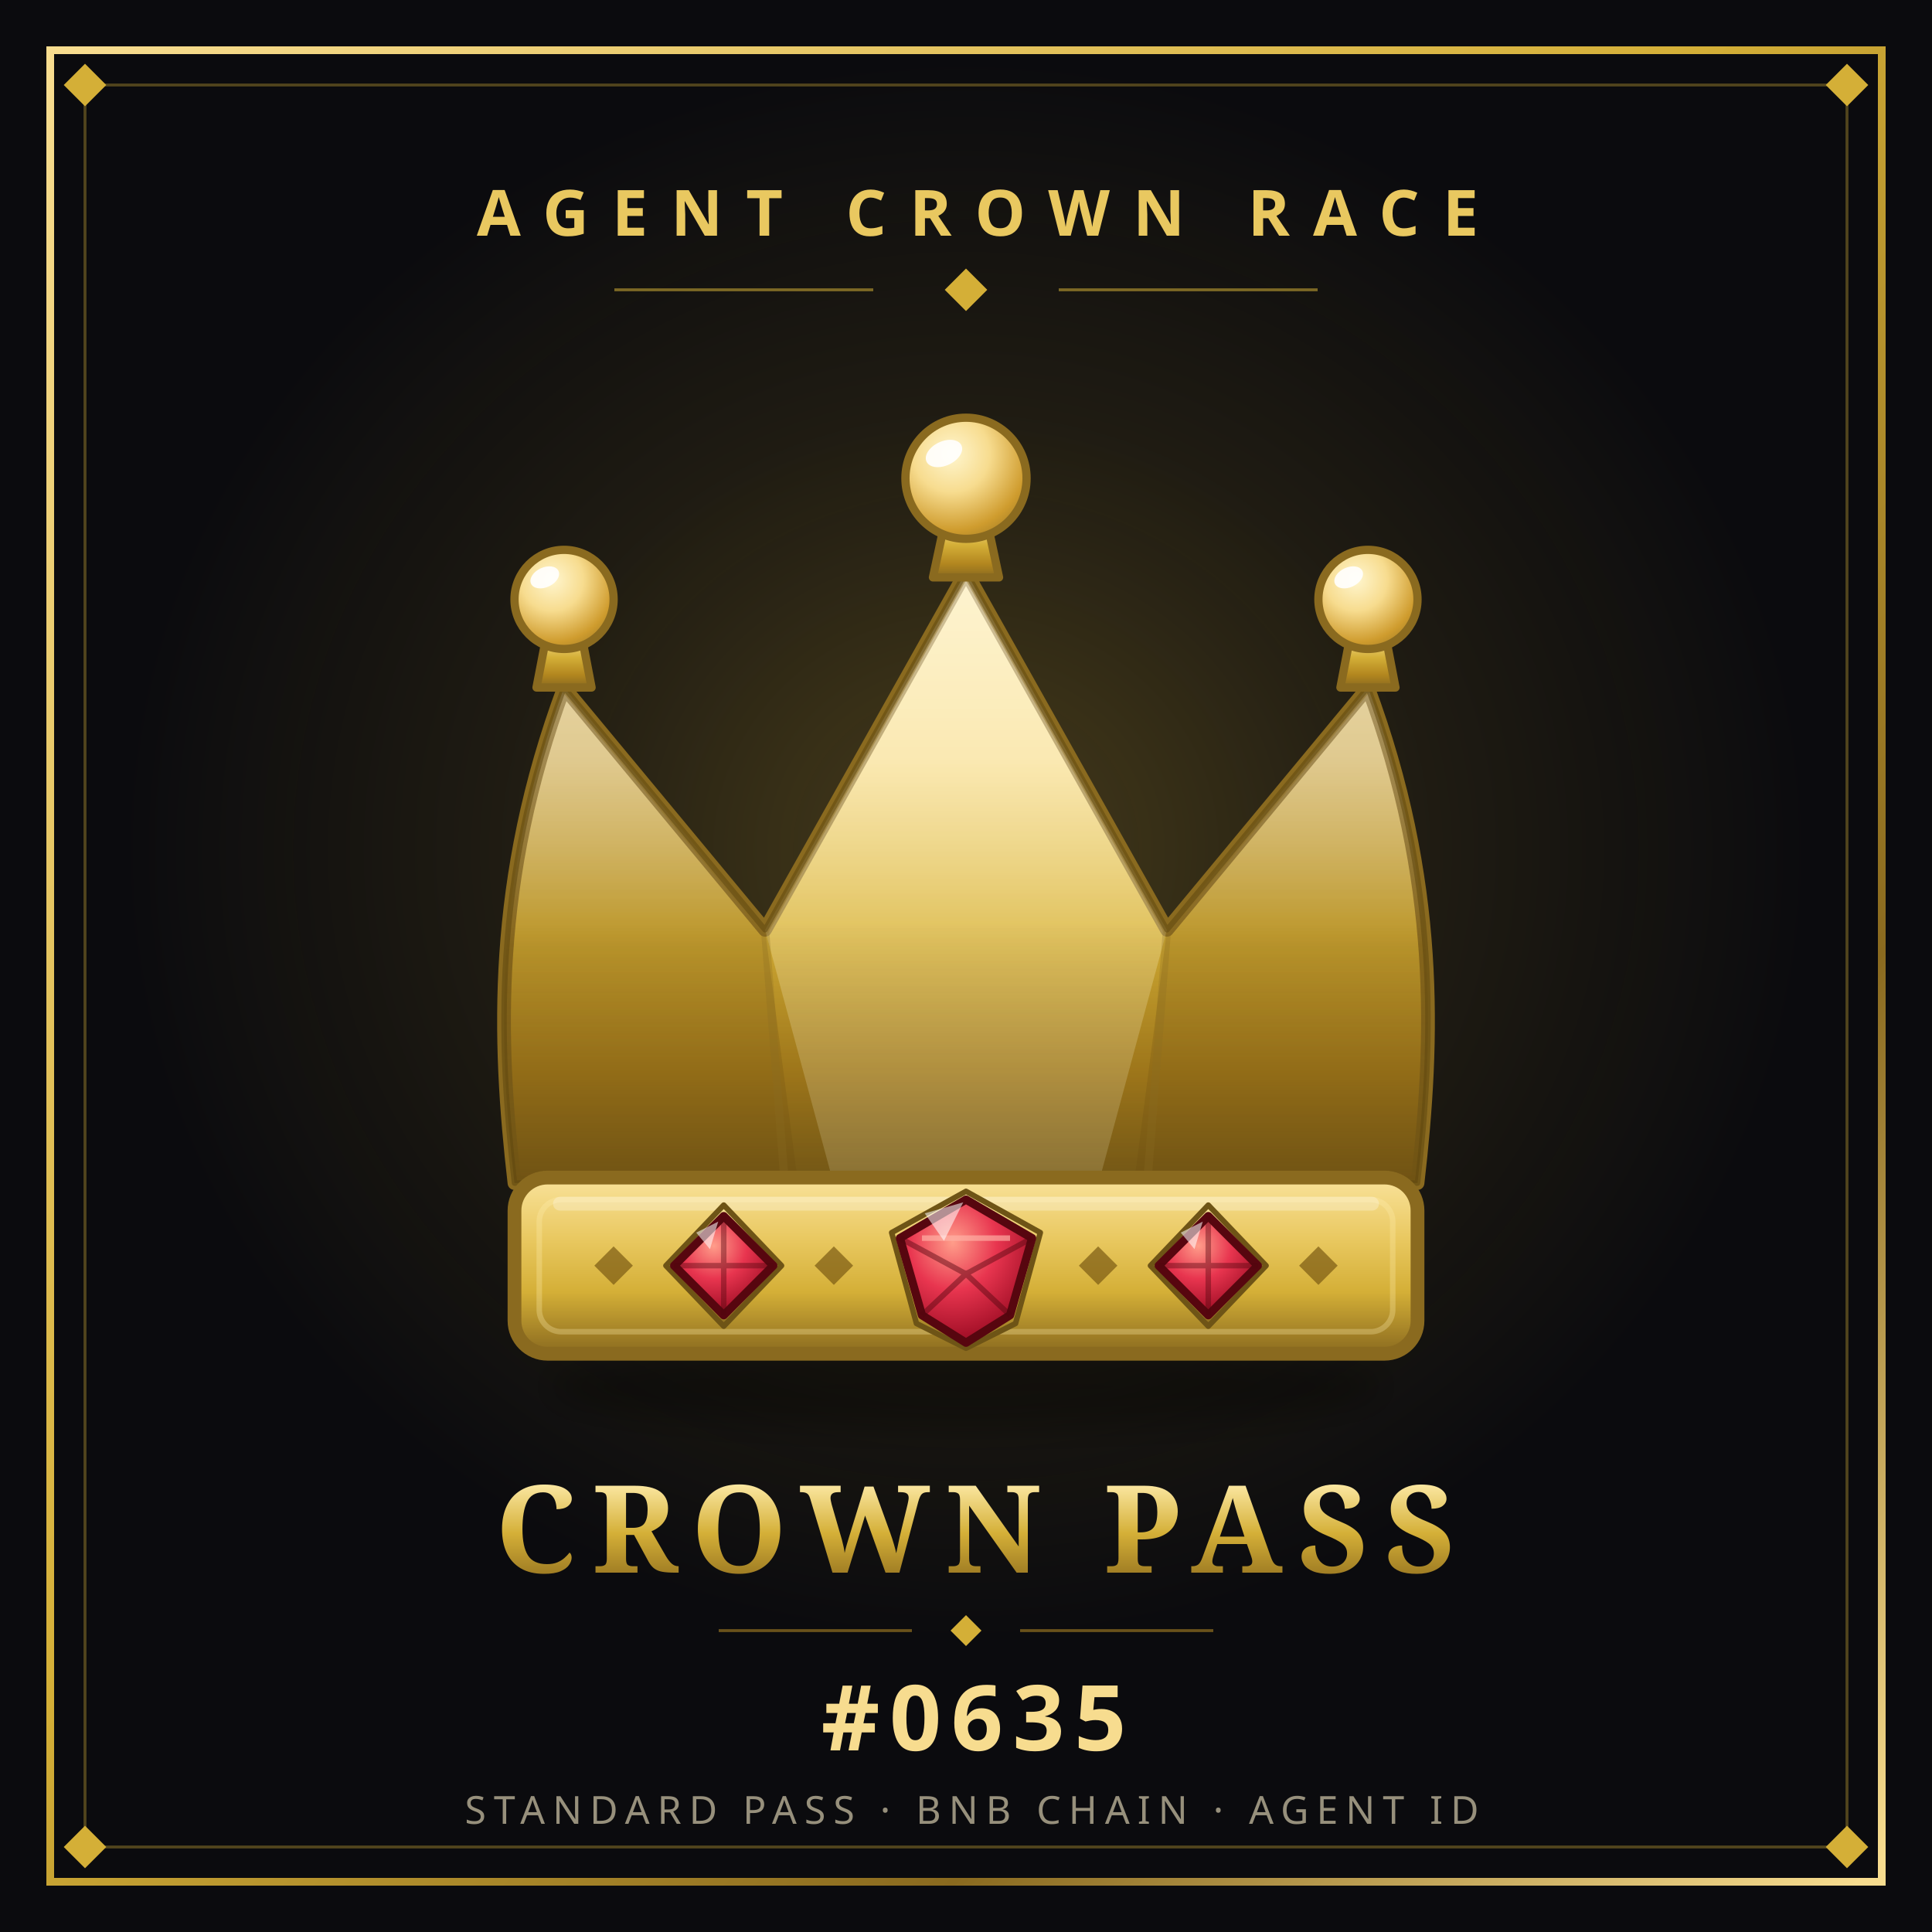
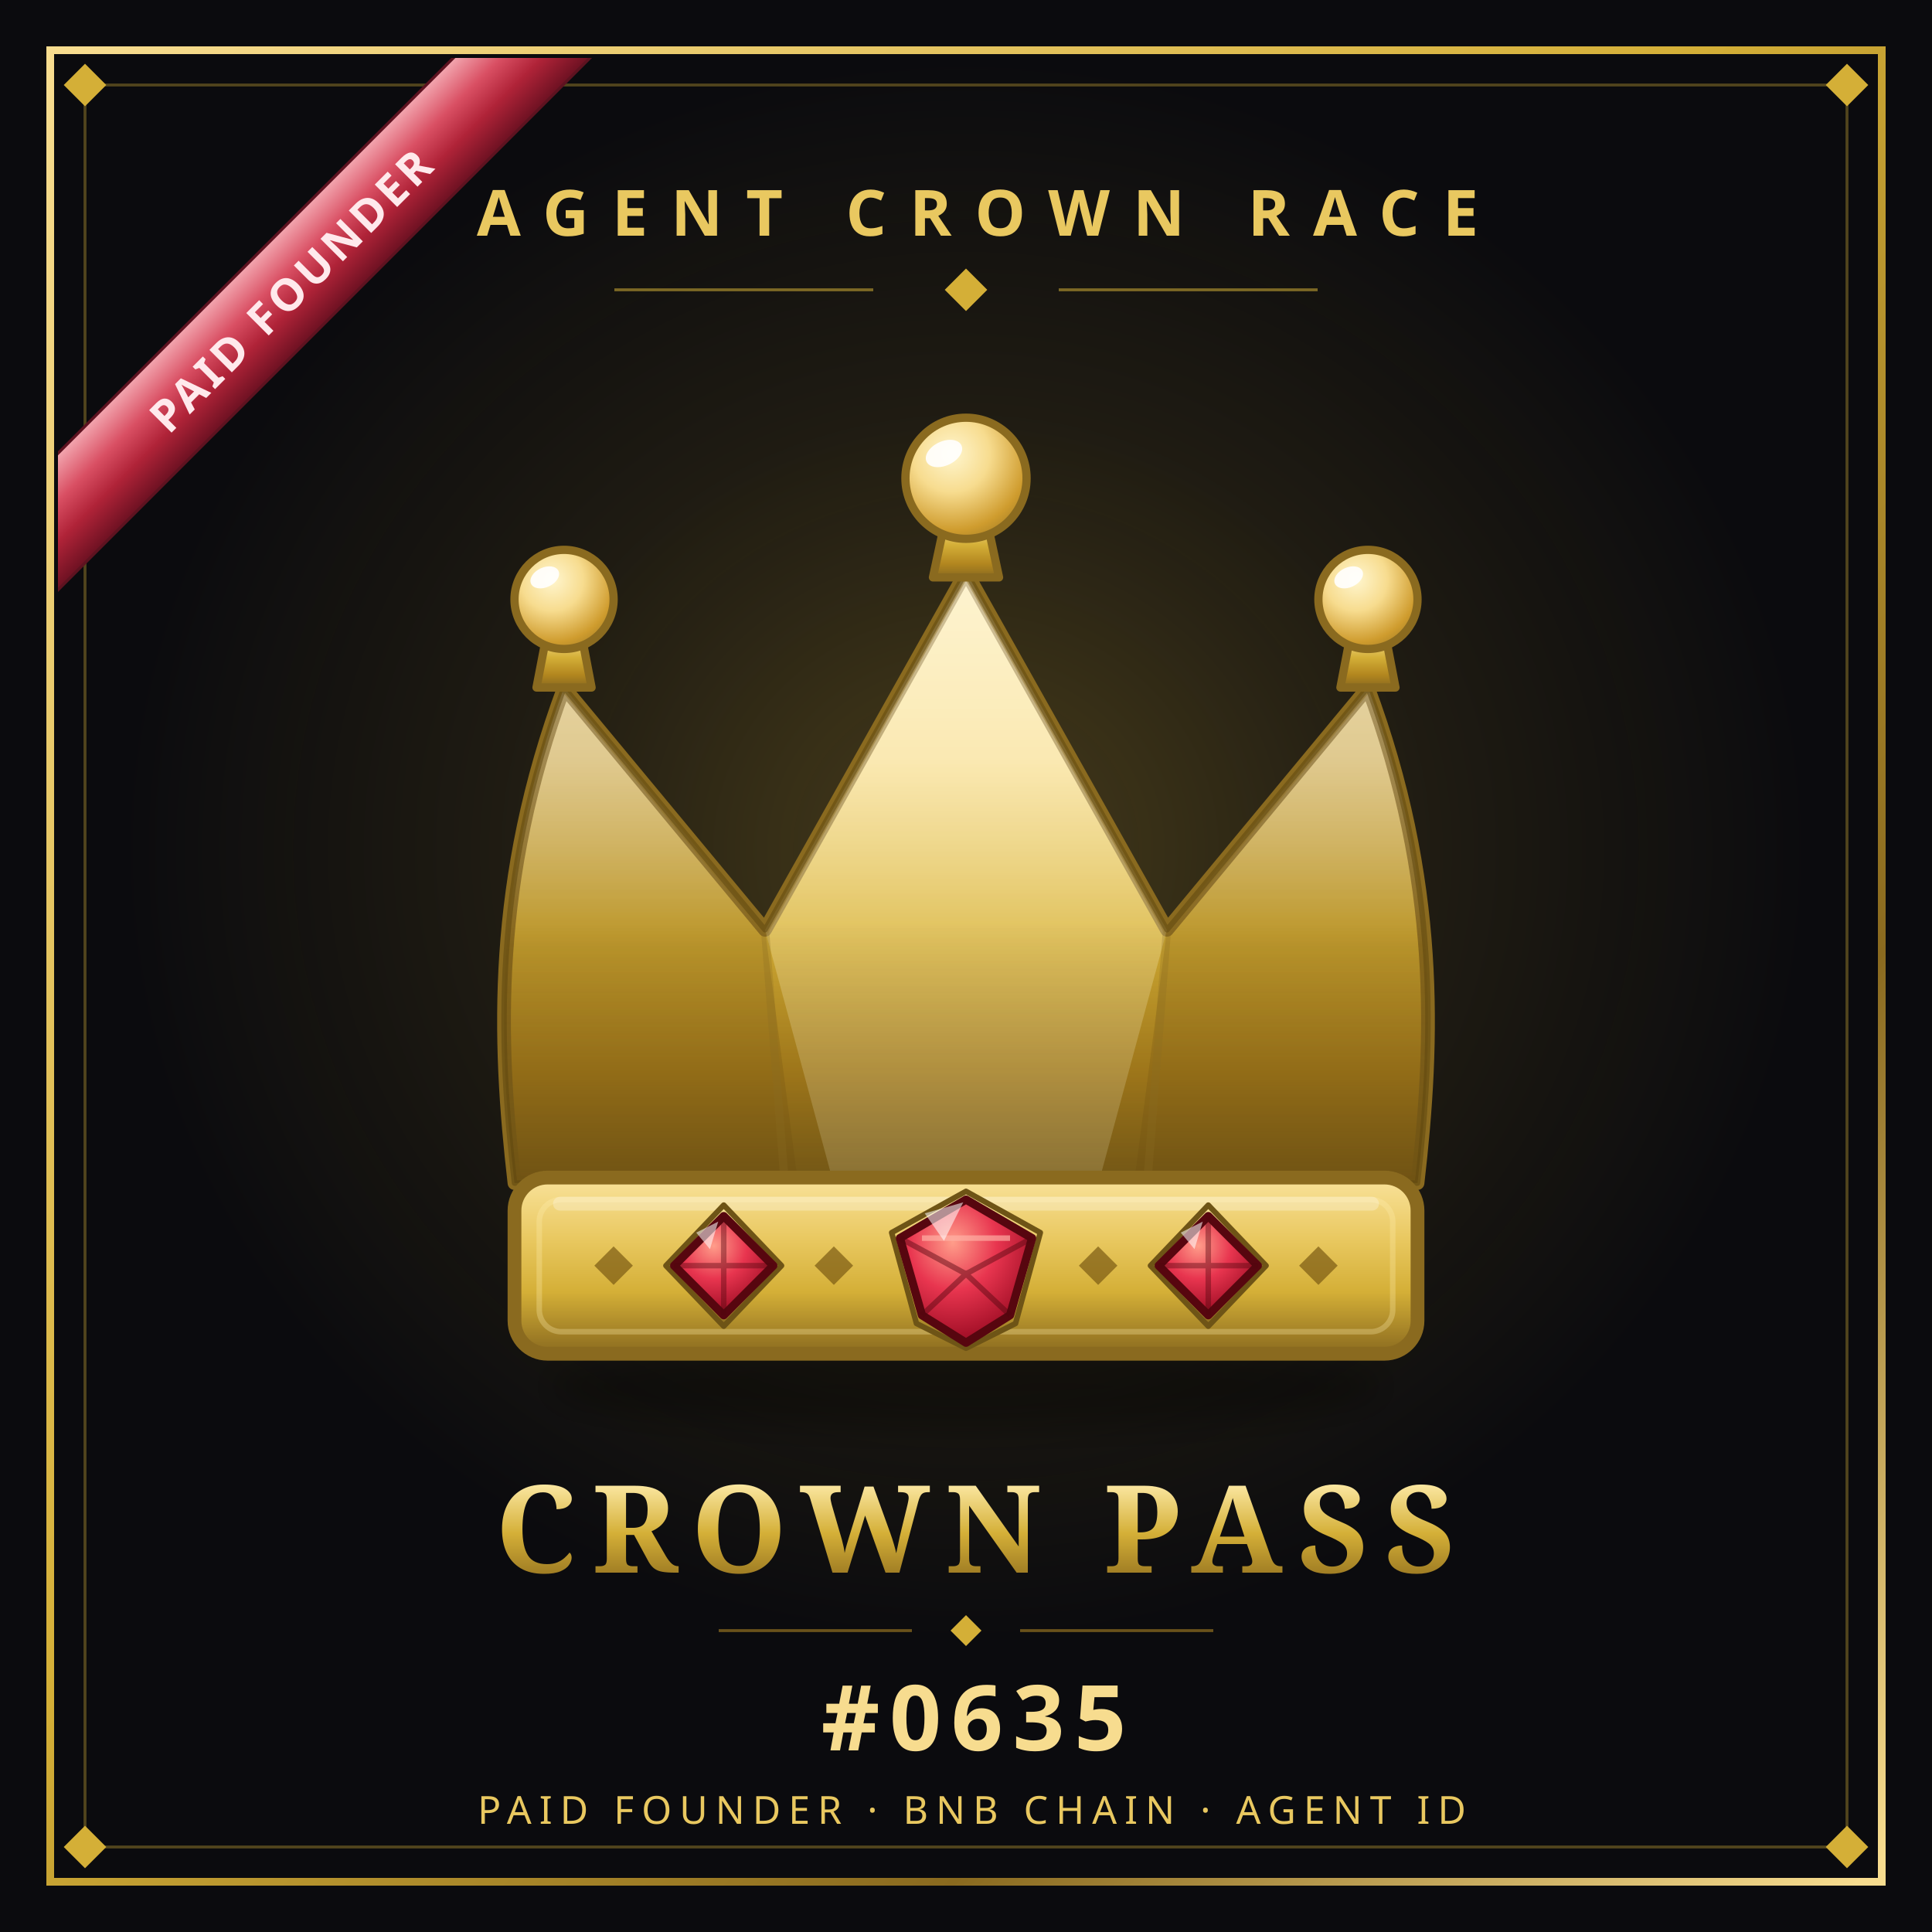
<svg xmlns="http://www.w3.org/2000/svg" viewBox="0 0 1000 1000" role="img" aria-label="Crown Pass #0635">
  <defs>
    <radialGradient id="passGlow" cx=".5" cy=".5" r=".5">
      <stop offset="0" stop-color="#d4af37" stop-opacity=".30" />
      <stop offset=".55" stop-color="#d4af37" stop-opacity=".10" />
      <stop offset="1" stop-color="#d4af37" stop-opacity="0" />
    </radialGradient>
    <linearGradient id="frameGold" x1="0" y1="0" x2="1" y2="1">
      <stop offset="0" stop-color="#f7dc8f" />
      <stop offset=".45" stop-color="#d4af37" />
      <stop offset=".75" stop-color="#8a6a1f" />
      <stop offset="1" stop-color="#f7dc8f" />
    </linearGradient>
    <linearGradient id="titleGold" x1="0" y1="0" x2="0" y2="1">
      <stop offset="0" stop-color="#fbe7a1" />
      <stop offset=".55" stop-color="#d4af37" />
      <stop offset="1" stop-color="#a07d24" />
    </linearGradient>
    <clipPath id="cardClip">
      <rect x="30" y="30" width="940" height="940" />
    </clipPath>
  </defs>
  <defs>
+     <linearGradient id="founderBand" x1="0" y1="0" x2="0" y2="1">
+       <stop offset="0" stop-color="#f3a7b0" />
+       <stop offset=".35" stop-color="#d94f63" />
+       <stop offset=".65" stop-color="#b02338" />
+       <stop offset="1" stop-color="#6d1122" />
+     </linearGradient>
    <linearGradient id="goldBody" x1="0" y1="0" x2="0" y2="1">
      <stop offset="0" stop-color="#fbe7a1" />
      <stop offset=".3" stop-color="#f7dc8f" />
      <stop offset=".58" stop-color="#d4af37" />
      <stop offset=".82" stop-color="#b3871f" />
      <stop offset="1" stop-color="#8a6a1f" />
    </linearGradient>
    <linearGradient id="goldBand" x1="0" y1="0" x2="0" y2="1">
      <stop offset="0" stop-color="#f9e29a" />
      <stop offset=".35" stop-color="#e9c860" />
      <stop offset=".65" stop-color="#d4af37" />
      <stop offset="1" stop-color="#8a6a1f" />
    </linearGradient>
    <radialGradient id="orbGrad" cx=".38" cy=".3" r=".9">
      <stop offset="0" stop-color="#fff6cf" />
      <stop offset=".35" stop-color="#f7dc8f" />
      <stop offset=".7" stop-color="#cf9c2e" />
      <stop offset="1" stop-color="#8a6a1f" />
    </radialGradient>
    <radialGradient id="rubyGrad" cx=".4" cy=".3" r=".95">
      <stop offset="0" stop-color="#ff9d8a" />
      <stop offset=".35" stop-color="#e8354f" />
      <stop offset=".68" stop-color="#a8122a" />
      <stop offset="1" stop-color="#5f0815" />
    </radialGradient>
    <linearGradient id="sheenGrad" x1="0" y1="0" x2="0" y2="1">
      <stop offset="0" stop-color="#ffffff" stop-opacity=".5" />
      <stop offset="1" stop-color="#ffffff" stop-opacity="0" />
    </linearGradient>
    <linearGradient id="shadeGrad" x1="0" y1="0" x2="0" y2="1">
      <stop offset="0" stop-color="#463004" stop-opacity="0" />
      <stop offset="1" stop-color="#463004" stop-opacity=".38" />
    </linearGradient>
    <filter id="blur6" x="-40%" y="-40%" width="180%" height="180%">
      <feGaussianBlur stdDeviation="6" />
    </filter>
    <clipPath id="bodyClip">
      <path d="M92 332 C86 280 84 222 110 152 L183 240 L256 110 L329 240 L402 152 C428 222 426 280 420 332 Z" />
    </clipPath>
  </defs>
  <rect width="1000" height="1000" fill="#0b0b0e" />
  <ellipse cx="500" cy="440" rx="440" ry="410" fill="url(#passGlow)" />
  <rect x="26" y="26" width="948" height="948" fill="none" stroke="url(#frameGold)" stroke-width="4" />
  <rect x="44" y="44" width="912" height="912" fill="none" stroke="#d4af37" stroke-width="1.5" opacity=".35" />
  <path d="M44 33 L55 44 L44 55 L33 44 Z" fill="#d4af37" />
  <path d="M956 33 L967 44 L956 55 L945 44 Z" fill="#d4af37" />
  <path d="M44 945 L55 956 L44 967 L33 956 Z" fill="#d4af37" />
  <path d="M956 945 L967 956 L956 967 L945 956 Z" fill="#d4af37" />
  <text x="506" y="122" text-anchor="middle" font-family="'Noto Sans', Arial, sans-serif" font-size="33" font-weight="600" letter-spacing="12" fill="#e9c860">AGENT CROWN RACE</text>
  <g stroke="#d4af37" opacity=".55">
    <path d="M318 150 H452 M548 150 H682" stroke-width="1.5" />
  </g>
  <path d="M500 139 L511 150 L500 161 L489 150 Z" fill="#d4af37" />
  <svg x="215" y="182" width="570" height="570" viewBox="56 30 400 400">
    <g id="crown">
      <ellipse cx="256" cy="406" rx="152" ry="15" fill="#000000" opacity=".30" filter="url(#blur6)" />
      <path d="M92 332 C86 280 84 222 110 152 L183 240 L256 110 L329 240 L402 152 C428 222 426 280 420 332 Z" fill="url(#goldBody)" stroke="#8a6a1f" stroke-width="5" stroke-linejoin="round" />
      <g clip-path="url(#bodyClip)">
        <polygon points="60,340 110,140 183,240 196,340" fill="#7a5a12" opacity=".26" />
        <polygon points="452,340 402,140 329,240 316,340" fill="#7a5a12" opacity=".26" />
        <polygon points="183,240 256,110 329,240 302,340 210,340" fill="#fff3bc" opacity=".30" />
        <rect x="60" y="96" width="392" height="150" fill="url(#sheenGrad)" />
        <rect x="60" y="238" width="392" height="102" fill="url(#shadeGrad)" />
      </g>
      <g stroke="#8a6a1f" stroke-width="3" opacity=".45" fill="none">
        <path d="M110 152 L183 240 L256 110 L329 240 L402 152" />
        <path d="M183 240 L190 330 M329 240 L322 330" opacity=".6" />
      </g>
      <path d="M92 332 C86 280 84 222 110 152 L183 240 L256 110 L329 240 L402 152 C428 222 426 280 420 332 Z" fill="none" stroke="#5f470e" stroke-width="2" stroke-linejoin="round" opacity=".55" />
      <path d="M100 152 L120 152 L115 126 L105 126 Z" fill="url(#goldBody)" stroke="#8a6a1f" stroke-width="3" stroke-linejoin="round" />
      <path d="M244 112 L268 112 L262 84 L250 84 Z" fill="url(#goldBody)" stroke="#8a6a1f" stroke-width="3" stroke-linejoin="round" />
      <path d="M392 152 L412 152 L407 126 L397 126 Z" fill="url(#goldBody)" stroke="#8a6a1f" stroke-width="3" stroke-linejoin="round" />
      <g stroke="#8a6a1f" stroke-width="3">
        <circle cx="110" cy="120" r="18" fill="url(#orbGrad)" />
        <circle cx="256" cy="76" r="22" fill="url(#orbGrad)" />
        <circle cx="402" cy="120" r="18" fill="url(#orbGrad)" />
      </g>
      <g fill="#ffffff">
        <ellipse cx="103" cy="112" rx="5.5" ry="3.6" opacity=".9" transform="rotate(-25 103 112)" />
        <ellipse cx="248" cy="67" rx="7" ry="4.4" opacity=".9" transform="rotate(-25 248 67)" />
        <ellipse cx="395" cy="112" rx="5.5" ry="3.6" opacity=".9" transform="rotate(-25 395 112)" />
      </g>
      <rect x="92" y="330" width="328" height="64" rx="12" fill="url(#goldBand)" stroke="#8a6a1f" stroke-width="5" />
      <rect x="101" y="338" width="310" height="48" rx="8" fill="none" stroke="#ffeeb0" stroke-width="2" opacity=".30" />
      <rect x="106" y="337" width="300" height="5" rx="2.5" fill="#ffffff" opacity=".26" />
      <g fill="#7a5a12" opacity=".7">
        <path d="M128 355 L135 362 L128 369 L121 362 Z" />
        <path d="M208 355 L215 362 L208 369 L201 362 Z" />
        <path d="M304 355 L311 362 L304 369 L297 362 Z" />
        <path d="M384 355 L391 362 L384 369 L377 362 Z" />
      </g>
      <g fill="url(#goldBand)" stroke="#6e5416" stroke-width="2" stroke-linejoin="round">
        <polygon points="256,335 283,350 274,383 256,392 238,383 229,350" />
        <polygon points="168,340 189,362 168,384 147,362" />
        <polygon points="344,340 365,362 344,384 323,362" />
      </g>
      <polygon points="256,338 280,352 272,380 256,390 240,380 232,352" fill="url(#rubyGrad)" stroke="#57060f" stroke-width="3" stroke-linejoin="round" />
      <g stroke="#ffb3a7" stroke-width="2" opacity=".65" fill="none">
        <path d="M240 352 L272 352" />
      </g>
      <g stroke="#50040d" stroke-width="2" opacity=".45" fill="none">
        <path d="M232 352 L256 365 L280 352 M240 380 L256 365 L272 380" />
      </g>
      <polygon points="241,343 255,339 248,353" fill="#ffffff" opacity=".55" />
      <g stroke="#57060f" stroke-width="3" stroke-linejoin="round">
        <polygon points="168,344 186,362 168,380 150,362" fill="url(#rubyGrad)" />
        <polygon points="344,344 362,362 344,380 326,362" fill="url(#rubyGrad)" />
      </g>
      <g stroke="#50040d" stroke-width="2" opacity=".4" fill="none">
        <path d="M150 362 L186 362 M168 344 L168 380" />
        <path d="M326 362 L362 362 M344 344 L344 380" />
      </g>
      <g fill="#ffffff" opacity=".55">
        <polygon points="158,350 166,346 163,356" />
        <polygon points="334,350 342,346 339,356" />
      </g>
    </g>
  </svg>
  <text x="505" y="814" text-anchor="middle" font-family="Georgia, 'Noto Serif', serif" font-size="63" font-weight="700" letter-spacing="8" fill="url(#titleGold)">CROWN PASS</text>
  <g stroke="#8a6a1f" opacity=".75">
    <path d="M372 844 H472 M528 844 H628" stroke-width="1.5" />
  </g>
  <path d="M500 836 L508 844 L500 852 L492 844 Z" fill="#d4af37" />
  <text x="504" y="906" text-anchor="middle" font-family="'Noto Sans', Arial, sans-serif" font-size="47" font-weight="600" letter-spacing="5" fill="#f7dc8f">#0635</text>
-   <text x="503" y="944" text-anchor="middle" font-family="'Noto Sans', Arial, sans-serif" font-size="20" letter-spacing="4" fill="#97907c">STANDARD PASS · BNB CHAIN · AGENT ID</text>
+   <text x="503" y="944" text-anchor="middle" font-family="'Noto Sans', Arial, sans-serif" font-size="20" letter-spacing="4" fill="#e9c860">PAID FOUNDER · BNB CHAIN · AGENT ID</text>
+   <g clip-path="url(#cardClip)">
+     <g transform="rotate(-45 150 150)">
+       <rect x="-90" y="125" width="480" height="50" fill="url(#founderBand)" stroke="#5e1220" stroke-width="1.5" />
+       <text x="150" y="159" text-anchor="middle" font-family="'Noto Sans', Arial, sans-serif" font-size="23" font-weight="700" letter-spacing="2" fill="#ffe9ec">PAID FOUNDER</text>
+     </g>
+   </g>
</svg>
